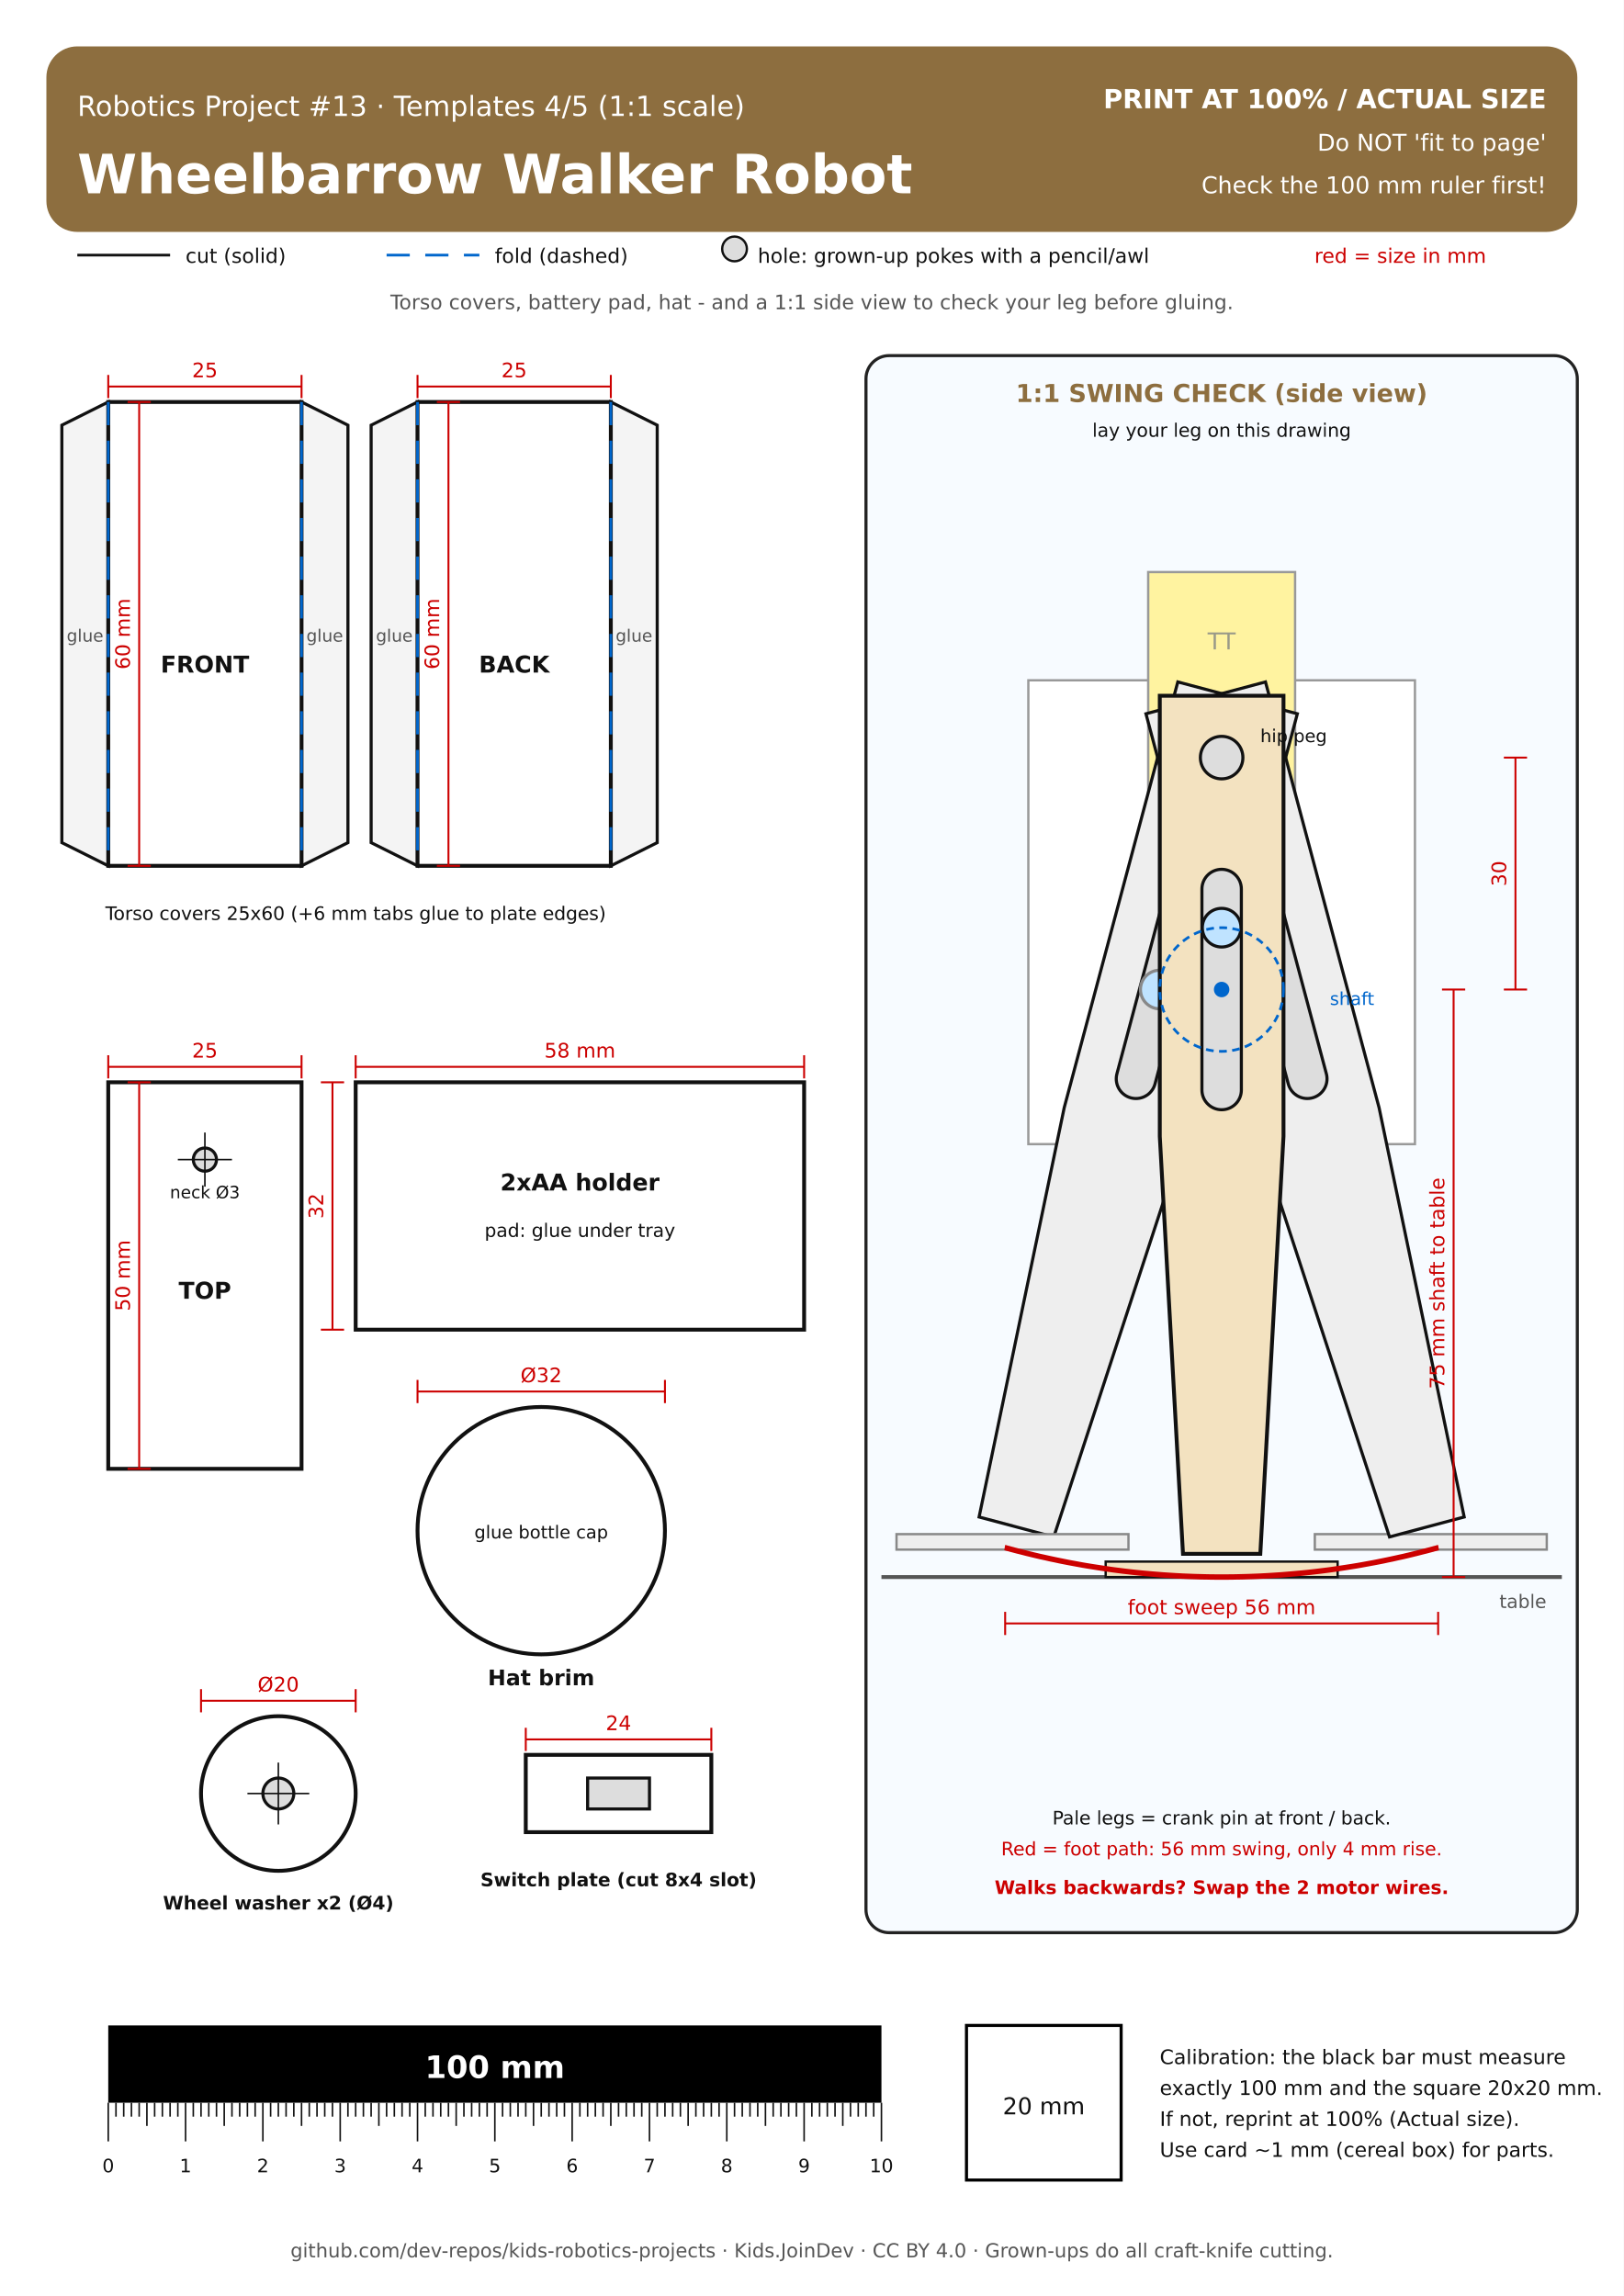
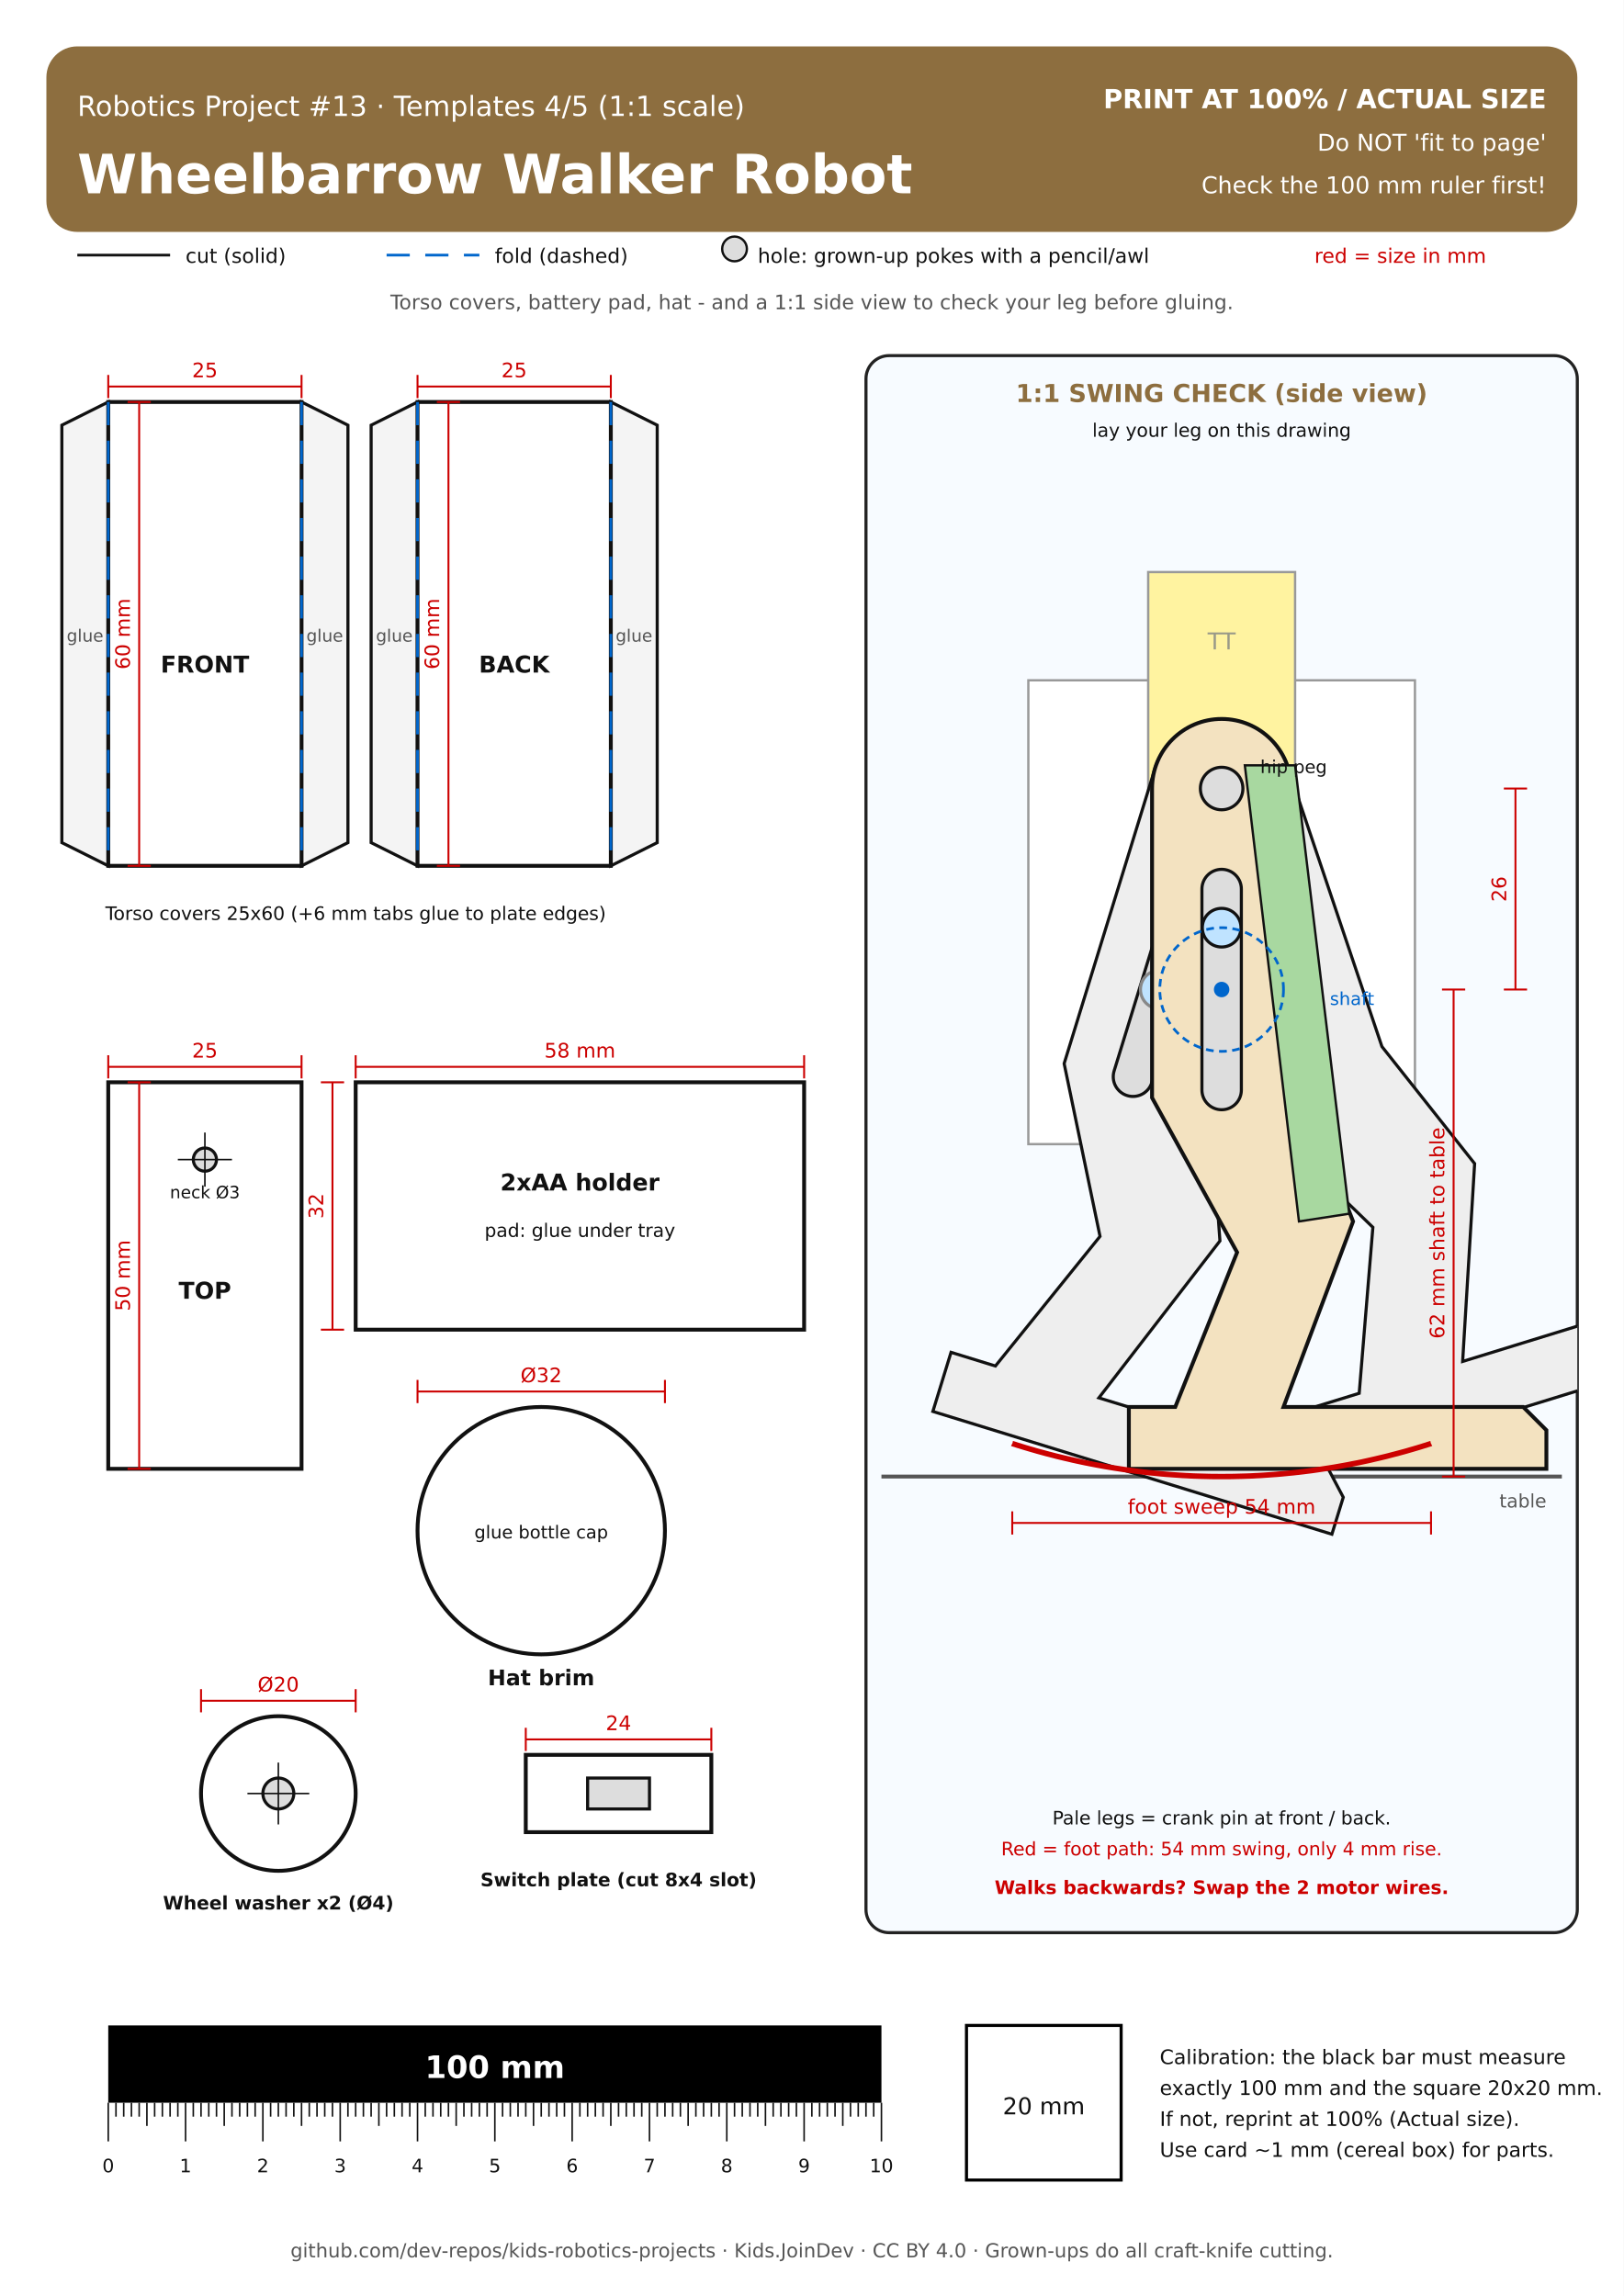
<svg xmlns="http://www.w3.org/2000/svg" width="210mm" height="297mm" viewBox="0 0 210 297">
  <rect width="210" height="297" fill="#fff" />
  <rect x="6" y="6" width="198" height="24" rx="4" fill="#8d6e3f" />
  <text x="10.00" y="15.00" font-size="3.6" text-anchor="start" fill="#fff" font-family="DejaVu Sans,sans-serif">Robotics Project #13 · Templates 4/5 (1:1 scale)</text>
  <text x="10.00" y="25.00" font-size="7" text-anchor="start" fill="#fff" font-family="DejaVu Sans,sans-serif" font-weight="bold">Wheelbarrow Walker Robot</text>
  <text x="200.00" y="14.00" font-size="3.4" text-anchor="end" fill="#fff" font-family="DejaVu Sans,sans-serif" font-weight="bold">PRINT AT 100% / ACTUAL SIZE</text>
  <text x="200.00" y="19.50" font-size="3" text-anchor="end" fill="#fff" font-family="DejaVu Sans,sans-serif">Do NOT 'fit to page'</text>
  <text x="200.00" y="25.00" font-size="3" text-anchor="end" fill="#fff" font-family="DejaVu Sans,sans-serif">Check the 100 mm ruler first!</text>
  <line x1="10.00" y1="33.00" x2="22.00" y2="33.00" stroke="#111" stroke-width="0.35" />
  <text x="24.00" y="34.00" font-size="2.6" text-anchor="start" fill="#111" font-family="DejaVu Sans,sans-serif">cut (solid)</text>
  <line x1="50.00" y1="33.00" x2="62.00" y2="33.00" stroke="#06c" stroke-width="0.35" stroke-dasharray="3 2" />
  <text x="64.00" y="34.00" font-size="2.6" text-anchor="start" fill="#111" font-family="DejaVu Sans,sans-serif">fold (dashed)</text>
  <circle cx="95" cy="32.2" r="1.6" fill="#ddd" stroke="#111" stroke-width=".3" />
  <text x="98.00" y="34.00" font-size="2.6" text-anchor="start" fill="#111" font-family="DejaVu Sans,sans-serif">hole: grown-up pokes with a pencil/awl</text>
  <text x="170.00" y="34.00" font-size="2.6" text-anchor="start" fill="#c00" font-family="DejaVu Sans,sans-serif">red = size in mm</text>
  <rect id="calbar" x="14" y="262" width="100" height="10" fill="#000" />
  <text x="64.00" y="268.80" font-size="4" text-anchor="middle" fill="#fff" font-family="DejaVu Sans,sans-serif" font-weight="bold">100 mm</text>
  <line x1="14.00" y1="272.00" x2="14.00" y2="277.00" stroke="#111" stroke-width="0.2" />
  <line x1="15.00" y1="272.00" x2="15.00" y2="273.80" stroke="#111" stroke-width="0.2" />
  <line x1="16.00" y1="272.00" x2="16.00" y2="273.80" stroke="#111" stroke-width="0.2" />
  <line x1="17.00" y1="272.00" x2="17.00" y2="273.80" stroke="#111" stroke-width="0.2" />
  <line x1="18.00" y1="272.00" x2="18.00" y2="273.80" stroke="#111" stroke-width="0.2" />
  <line x1="19.00" y1="272.00" x2="19.00" y2="275.00" stroke="#111" stroke-width="0.2" />
  <line x1="20.00" y1="272.00" x2="20.00" y2="273.80" stroke="#111" stroke-width="0.2" />
  <line x1="21.00" y1="272.00" x2="21.00" y2="273.80" stroke="#111" stroke-width="0.2" />
  <line x1="22.00" y1="272.00" x2="22.00" y2="273.80" stroke="#111" stroke-width="0.2" />
  <line x1="23.00" y1="272.00" x2="23.00" y2="273.80" stroke="#111" stroke-width="0.2" />
  <line x1="24.00" y1="272.00" x2="24.00" y2="277.00" stroke="#111" stroke-width="0.2" />
  <line x1="25.00" y1="272.00" x2="25.00" y2="273.80" stroke="#111" stroke-width="0.2" />
  <line x1="26.00" y1="272.00" x2="26.00" y2="273.80" stroke="#111" stroke-width="0.2" />
  <line x1="27.00" y1="272.00" x2="27.00" y2="273.80" stroke="#111" stroke-width="0.2" />
  <line x1="28.00" y1="272.00" x2="28.00" y2="273.80" stroke="#111" stroke-width="0.2" />
  <line x1="29.00" y1="272.00" x2="29.00" y2="275.00" stroke="#111" stroke-width="0.2" />
  <line x1="30.00" y1="272.00" x2="30.00" y2="273.80" stroke="#111" stroke-width="0.2" />
  <line x1="31.00" y1="272.00" x2="31.00" y2="273.80" stroke="#111" stroke-width="0.2" />
  <line x1="32.00" y1="272.00" x2="32.00" y2="273.80" stroke="#111" stroke-width="0.2" />
  <line x1="33.00" y1="272.00" x2="33.00" y2="273.80" stroke="#111" stroke-width="0.2" />
  <line x1="34.00" y1="272.00" x2="34.00" y2="277.00" stroke="#111" stroke-width="0.2" />
  <line x1="35.00" y1="272.00" x2="35.00" y2="273.80" stroke="#111" stroke-width="0.2" />
  <line x1="36.00" y1="272.00" x2="36.00" y2="273.80" stroke="#111" stroke-width="0.2" />
  <line x1="37.00" y1="272.00" x2="37.00" y2="273.80" stroke="#111" stroke-width="0.2" />
  <line x1="38.00" y1="272.00" x2="38.00" y2="273.80" stroke="#111" stroke-width="0.2" />
  <line x1="39.00" y1="272.00" x2="39.00" y2="275.00" stroke="#111" stroke-width="0.2" />
  <line x1="40.00" y1="272.00" x2="40.00" y2="273.80" stroke="#111" stroke-width="0.2" />
  <line x1="41.00" y1="272.00" x2="41.00" y2="273.80" stroke="#111" stroke-width="0.2" />
  <line x1="42.00" y1="272.00" x2="42.00" y2="273.80" stroke="#111" stroke-width="0.2" />
  <line x1="43.00" y1="272.00" x2="43.00" y2="273.80" stroke="#111" stroke-width="0.2" />
  <line x1="44.00" y1="272.00" x2="44.00" y2="277.00" stroke="#111" stroke-width="0.2" />
  <line x1="45.00" y1="272.00" x2="45.00" y2="273.80" stroke="#111" stroke-width="0.2" />
  <line x1="46.00" y1="272.00" x2="46.00" y2="273.80" stroke="#111" stroke-width="0.2" />
  <line x1="47.00" y1="272.00" x2="47.00" y2="273.80" stroke="#111" stroke-width="0.2" />
  <line x1="48.00" y1="272.00" x2="48.00" y2="273.80" stroke="#111" stroke-width="0.2" />
  <line x1="49.00" y1="272.00" x2="49.00" y2="275.00" stroke="#111" stroke-width="0.2" />
  <line x1="50.00" y1="272.00" x2="50.00" y2="273.80" stroke="#111" stroke-width="0.2" />
  <line x1="51.00" y1="272.00" x2="51.00" y2="273.80" stroke="#111" stroke-width="0.2" />
  <line x1="52.00" y1="272.00" x2="52.00" y2="273.80" stroke="#111" stroke-width="0.2" />
  <line x1="53.00" y1="272.00" x2="53.00" y2="273.80" stroke="#111" stroke-width="0.2" />
  <line x1="54.00" y1="272.00" x2="54.00" y2="277.00" stroke="#111" stroke-width="0.2" />
  <line x1="55.00" y1="272.00" x2="55.00" y2="273.80" stroke="#111" stroke-width="0.2" />
  <line x1="56.00" y1="272.00" x2="56.00" y2="273.80" stroke="#111" stroke-width="0.2" />
  <line x1="57.00" y1="272.00" x2="57.00" y2="273.80" stroke="#111" stroke-width="0.2" />
  <line x1="58.00" y1="272.00" x2="58.00" y2="273.80" stroke="#111" stroke-width="0.2" />
  <line x1="59.00" y1="272.00" x2="59.00" y2="275.00" stroke="#111" stroke-width="0.2" />
  <line x1="60.00" y1="272.00" x2="60.00" y2="273.80" stroke="#111" stroke-width="0.2" />
  <line x1="61.00" y1="272.00" x2="61.00" y2="273.80" stroke="#111" stroke-width="0.2" />
  <line x1="62.00" y1="272.00" x2="62.00" y2="273.80" stroke="#111" stroke-width="0.2" />
  <line x1="63.00" y1="272.00" x2="63.00" y2="273.80" stroke="#111" stroke-width="0.2" />
  <line x1="64.00" y1="272.00" x2="64.00" y2="277.00" stroke="#111" stroke-width="0.2" />
  <line x1="65.00" y1="272.00" x2="65.00" y2="273.80" stroke="#111" stroke-width="0.2" />
  <line x1="66.00" y1="272.00" x2="66.00" y2="273.80" stroke="#111" stroke-width="0.2" />
  <line x1="67.00" y1="272.00" x2="67.00" y2="273.80" stroke="#111" stroke-width="0.2" />
  <line x1="68.00" y1="272.00" x2="68.00" y2="273.80" stroke="#111" stroke-width="0.2" />
  <line x1="69.00" y1="272.00" x2="69.00" y2="275.00" stroke="#111" stroke-width="0.2" />
  <line x1="70.00" y1="272.00" x2="70.00" y2="273.80" stroke="#111" stroke-width="0.2" />
  <line x1="71.00" y1="272.00" x2="71.00" y2="273.80" stroke="#111" stroke-width="0.2" />
  <line x1="72.00" y1="272.00" x2="72.00" y2="273.80" stroke="#111" stroke-width="0.2" />
  <line x1="73.00" y1="272.00" x2="73.00" y2="273.80" stroke="#111" stroke-width="0.2" />
  <line x1="74.00" y1="272.00" x2="74.00" y2="277.00" stroke="#111" stroke-width="0.2" />
  <line x1="75.00" y1="272.00" x2="75.00" y2="273.80" stroke="#111" stroke-width="0.2" />
  <line x1="76.00" y1="272.00" x2="76.00" y2="273.80" stroke="#111" stroke-width="0.2" />
  <line x1="77.00" y1="272.00" x2="77.00" y2="273.80" stroke="#111" stroke-width="0.2" />
  <line x1="78.00" y1="272.00" x2="78.00" y2="273.80" stroke="#111" stroke-width="0.2" />
  <line x1="79.00" y1="272.00" x2="79.00" y2="275.00" stroke="#111" stroke-width="0.2" />
  <line x1="80.00" y1="272.00" x2="80.00" y2="273.80" stroke="#111" stroke-width="0.2" />
  <line x1="81.00" y1="272.00" x2="81.00" y2="273.80" stroke="#111" stroke-width="0.2" />
  <line x1="82.00" y1="272.00" x2="82.00" y2="273.80" stroke="#111" stroke-width="0.2" />
  <line x1="83.00" y1="272.00" x2="83.00" y2="273.80" stroke="#111" stroke-width="0.2" />
  <line x1="84.00" y1="272.00" x2="84.00" y2="277.00" stroke="#111" stroke-width="0.2" />
  <line x1="85.00" y1="272.00" x2="85.00" y2="273.80" stroke="#111" stroke-width="0.2" />
  <line x1="86.00" y1="272.00" x2="86.00" y2="273.80" stroke="#111" stroke-width="0.2" />
  <line x1="87.00" y1="272.00" x2="87.00" y2="273.80" stroke="#111" stroke-width="0.2" />
  <line x1="88.00" y1="272.00" x2="88.00" y2="273.80" stroke="#111" stroke-width="0.2" />
  <line x1="89.00" y1="272.00" x2="89.00" y2="275.00" stroke="#111" stroke-width="0.2" />
  <line x1="90.00" y1="272.00" x2="90.00" y2="273.80" stroke="#111" stroke-width="0.2" />
  <line x1="91.00" y1="272.00" x2="91.00" y2="273.80" stroke="#111" stroke-width="0.2" />
  <line x1="92.00" y1="272.00" x2="92.00" y2="273.80" stroke="#111" stroke-width="0.2" />
  <line x1="93.00" y1="272.00" x2="93.00" y2="273.80" stroke="#111" stroke-width="0.2" />
  <line x1="94.00" y1="272.00" x2="94.00" y2="277.00" stroke="#111" stroke-width="0.2" />
  <line x1="95.00" y1="272.00" x2="95.00" y2="273.80" stroke="#111" stroke-width="0.2" />
  <line x1="96.00" y1="272.00" x2="96.00" y2="273.80" stroke="#111" stroke-width="0.2" />
  <line x1="97.00" y1="272.00" x2="97.00" y2="273.80" stroke="#111" stroke-width="0.2" />
  <line x1="98.00" y1="272.00" x2="98.00" y2="273.80" stroke="#111" stroke-width="0.2" />
  <line x1="99.00" y1="272.00" x2="99.00" y2="275.00" stroke="#111" stroke-width="0.2" />
  <line x1="100.00" y1="272.00" x2="100.00" y2="273.80" stroke="#111" stroke-width="0.2" />
  <line x1="101.00" y1="272.00" x2="101.00" y2="273.80" stroke="#111" stroke-width="0.2" />
  <line x1="102.00" y1="272.00" x2="102.00" y2="273.80" stroke="#111" stroke-width="0.2" />
  <line x1="103.00" y1="272.00" x2="103.00" y2="273.80" stroke="#111" stroke-width="0.2" />
  <line x1="104.00" y1="272.00" x2="104.00" y2="277.00" stroke="#111" stroke-width="0.2" />
  <line x1="105.00" y1="272.00" x2="105.00" y2="273.80" stroke="#111" stroke-width="0.2" />
  <line x1="106.00" y1="272.00" x2="106.00" y2="273.80" stroke="#111" stroke-width="0.2" />
  <line x1="107.00" y1="272.00" x2="107.00" y2="273.80" stroke="#111" stroke-width="0.2" />
  <line x1="108.00" y1="272.00" x2="108.00" y2="273.80" stroke="#111" stroke-width="0.2" />
  <line x1="109.00" y1="272.00" x2="109.00" y2="275.00" stroke="#111" stroke-width="0.2" />
  <line x1="110.00" y1="272.00" x2="110.00" y2="273.80" stroke="#111" stroke-width="0.2" />
  <line x1="111.00" y1="272.00" x2="111.00" y2="273.80" stroke="#111" stroke-width="0.2" />
  <line x1="112.00" y1="272.00" x2="112.00" y2="273.80" stroke="#111" stroke-width="0.2" />
  <line x1="113.00" y1="272.00" x2="113.00" y2="273.80" stroke="#111" stroke-width="0.2" />
  <line x1="114.00" y1="272.00" x2="114.00" y2="277.00" stroke="#111" stroke-width="0.2" />
  <text x="14.00" y="281.00" font-size="2.4" text-anchor="middle" fill="#111" font-family="DejaVu Sans,sans-serif">0</text>
  <text x="24.00" y="281.00" font-size="2.4" text-anchor="middle" fill="#111" font-family="DejaVu Sans,sans-serif">1</text>
  <text x="34.00" y="281.00" font-size="2.4" text-anchor="middle" fill="#111" font-family="DejaVu Sans,sans-serif">2</text>
  <text x="44.00" y="281.00" font-size="2.4" text-anchor="middle" fill="#111" font-family="DejaVu Sans,sans-serif">3</text>
  <text x="54.00" y="281.00" font-size="2.4" text-anchor="middle" fill="#111" font-family="DejaVu Sans,sans-serif">4</text>
  <text x="64.00" y="281.00" font-size="2.4" text-anchor="middle" fill="#111" font-family="DejaVu Sans,sans-serif">5</text>
  <text x="74.00" y="281.00" font-size="2.4" text-anchor="middle" fill="#111" font-family="DejaVu Sans,sans-serif">6</text>
  <text x="84.00" y="281.00" font-size="2.4" text-anchor="middle" fill="#111" font-family="DejaVu Sans,sans-serif">7</text>
  <text x="94.00" y="281.00" font-size="2.4" text-anchor="middle" fill="#111" font-family="DejaVu Sans,sans-serif">8</text>
  <text x="104.00" y="281.00" font-size="2.4" text-anchor="middle" fill="#111" font-family="DejaVu Sans,sans-serif">9</text>
  <text x="114.00" y="281.00" font-size="2.4" text-anchor="middle" fill="#111" font-family="DejaVu Sans,sans-serif">10</text>
  <rect x="125" y="262" width="20" height="20" fill="none" stroke="#000" stroke-width=".4" />
  <text x="135.00" y="273.50" font-size="3" text-anchor="middle" fill="#111" font-family="DejaVu Sans,sans-serif">20 mm</text>
  <text x="150.00" y="267.00" font-size="2.6" text-anchor="start" fill="#111" font-family="DejaVu Sans,sans-serif">Calibration: the black bar must measure</text>
  <text x="150.00" y="271.00" font-size="2.6" text-anchor="start" fill="#111" font-family="DejaVu Sans,sans-serif">exactly 100 mm and the square 20x20 mm.</text>
  <text x="150.00" y="275.00" font-size="2.6" text-anchor="start" fill="#111" font-family="DejaVu Sans,sans-serif">If not, reprint at 100% (Actual size).</text>
  <text x="150.00" y="279.00" font-size="2.6" text-anchor="start" fill="#111" font-family="DejaVu Sans,sans-serif">Use card ~1 mm (cereal box) for parts.</text>
  <text x="105.00" y="292.00" font-size="2.5" text-anchor="middle" fill="#555" font-family="DejaVu Sans,sans-serif">github.com/dev-repos/kids-robotics-projects · Kids.JoinDev · CC BY 4.0 · Grown-ups do all craft-knife cutting.</text>
  <text x="105.00" y="40.00" font-size="2.6" text-anchor="middle" fill="#555" font-family="DejaVu Sans,sans-serif">Torso covers, battery pad, hat - and a 1:1 side view to check your leg before gluing.</text>
  <path d="M14.00,112.00 L8.00,109.00 L8.00,55.00 L14.00,52.00 Z" fill="#f4f4f4" stroke="#111" stroke-width="0.4" />
  <line x1="14.00" y1="112.00" x2="14.00" y2="52.00" stroke="#06c" stroke-width="0.35" stroke-dasharray="3 2" />
  <text x="11.00" y="83.00" font-size="2.2" text-anchor="middle" fill="#555" font-family="DejaVu Sans,sans-serif">glue</text>
  <path d="M39.00,52.00 L45.00,55.00 L45.00,109.00 L39.00,112.00 Z" fill="#f4f4f4" stroke="#111" stroke-width="0.4" />
  <line x1="39.00" y1="52.00" x2="39.00" y2="112.00" stroke="#06c" stroke-width="0.35" stroke-dasharray="3 2" />
  <text x="42.00" y="83.00" font-size="2.2" text-anchor="middle" fill="#555" font-family="DejaVu Sans,sans-serif">glue</text>
  <rect x="14" y="52" width="25" height="60" fill="#fff" stroke="#111" stroke-width=".5" />
  <line x1="14.00" y1="52.00" x2="14.00" y2="112.00" stroke="#06c" stroke-width="0.35" stroke-dasharray="3 2" />
  <line x1="39.00" y1="52.00" x2="39.00" y2="112.00" stroke="#06c" stroke-width="0.35" stroke-dasharray="3 2" />
  <text x="26.50" y="87.00" font-size="3" text-anchor="middle" fill="#111" font-family="DejaVu Sans,sans-serif" font-weight="bold">FRONT</text>
  <line x1="14.00" y1="50.00" x2="39.00" y2="50.00" stroke="#c00" stroke-width="0.25" />
  <line x1="14.00" y1="48.50" x2="14.00" y2="51.50" stroke="#c00" stroke-width="0.25" />
  <line x1="39.00" y1="48.50" x2="39.00" y2="51.50" stroke="#c00" stroke-width="0.25" />
  <text x="26.50" y="48.80" font-size="2.6" text-anchor="middle" fill="#c00" font-family="DejaVu Sans,sans-serif">25</text>
  <line x1="18.00" y1="52.00" x2="18.00" y2="112.00" stroke="#c00" stroke-width="0.25" />
  <line x1="16.50" y1="52.00" x2="19.50" y2="52.00" stroke="#c00" stroke-width="0.25" />
  <line x1="16.50" y1="112.00" x2="19.50" y2="112.00" stroke="#c00" stroke-width="0.25" />
  <text x="16.80" y="82.00" font-size="2.6" text-anchor="middle" fill="#c00" font-family="DejaVu Sans,sans-serif" transform="rotate(-90 16.80 82.00)">60 mm</text>
  <path d="M54.00,112.00 L48.00,109.00 L48.00,55.00 L54.00,52.00 Z" fill="#f4f4f4" stroke="#111" stroke-width="0.4" />
  <line x1="54.00" y1="112.00" x2="54.00" y2="52.00" stroke="#06c" stroke-width="0.35" stroke-dasharray="3 2" />
  <text x="51.00" y="83.00" font-size="2.2" text-anchor="middle" fill="#555" font-family="DejaVu Sans,sans-serif">glue</text>
  <path d="M79.00,52.00 L85.00,55.00 L85.00,109.00 L79.00,112.00 Z" fill="#f4f4f4" stroke="#111" stroke-width="0.4" />
  <line x1="79.00" y1="52.00" x2="79.00" y2="112.00" stroke="#06c" stroke-width="0.35" stroke-dasharray="3 2" />
  <text x="82.00" y="83.00" font-size="2.2" text-anchor="middle" fill="#555" font-family="DejaVu Sans,sans-serif">glue</text>
  <rect x="54" y="52" width="25" height="60" fill="#fff" stroke="#111" stroke-width=".5" />
  <line x1="54.00" y1="52.00" x2="54.00" y2="112.00" stroke="#06c" stroke-width="0.35" stroke-dasharray="3 2" />
  <line x1="79.00" y1="52.00" x2="79.00" y2="112.00" stroke="#06c" stroke-width="0.35" stroke-dasharray="3 2" />
  <text x="66.50" y="87.00" font-size="3" text-anchor="middle" fill="#111" font-family="DejaVu Sans,sans-serif" font-weight="bold">BACK</text>
  <line x1="54.00" y1="50.00" x2="79.00" y2="50.00" stroke="#c00" stroke-width="0.25" />
  <line x1="54.00" y1="48.50" x2="54.00" y2="51.50" stroke="#c00" stroke-width="0.25" />
  <line x1="79.00" y1="48.50" x2="79.00" y2="51.50" stroke="#c00" stroke-width="0.25" />
  <text x="66.50" y="48.80" font-size="2.6" text-anchor="middle" fill="#c00" font-family="DejaVu Sans,sans-serif">25</text>
  <line x1="58.00" y1="52.00" x2="58.00" y2="112.00" stroke="#c00" stroke-width="0.25" />
  <line x1="56.50" y1="52.00" x2="59.50" y2="52.00" stroke="#c00" stroke-width="0.25" />
  <line x1="56.50" y1="112.00" x2="59.50" y2="112.00" stroke="#c00" stroke-width="0.25" />
  <text x="56.80" y="82.00" font-size="2.6" text-anchor="middle" fill="#c00" font-family="DejaVu Sans,sans-serif" transform="rotate(-90 56.80 82.00)">60 mm</text>
  <text x="46.00" y="119.00" font-size="2.4" text-anchor="middle" fill="#111" font-family="DejaVu Sans,sans-serif">Torso covers 25x60 (+6 mm tabs glue to plate edges)</text>
  <rect x="14" y="140" width="25" height="50" fill="#fff" stroke="#111" stroke-width=".5" />
  <text x="26.50" y="168.00" font-size="3" text-anchor="middle" fill="#111" font-family="DejaVu Sans,sans-serif" font-weight="bold">TOP</text>
  <line x1="14.00" y1="138.00" x2="39.00" y2="138.00" stroke="#c00" stroke-width="0.25" />
  <line x1="14.00" y1="136.50" x2="14.00" y2="139.50" stroke="#c00" stroke-width="0.25" />
  <line x1="39.00" y1="136.50" x2="39.00" y2="139.50" stroke="#c00" stroke-width="0.25" />
  <text x="26.50" y="136.80" font-size="2.6" text-anchor="middle" fill="#c00" font-family="DejaVu Sans,sans-serif">25</text>
  <line x1="18.00" y1="140.00" x2="18.00" y2="190.00" stroke="#c00" stroke-width="0.25" />
  <line x1="16.50" y1="140.00" x2="19.50" y2="140.00" stroke="#c00" stroke-width="0.25" />
  <line x1="16.50" y1="190.00" x2="19.50" y2="190.00" stroke="#c00" stroke-width="0.25" />
  <text x="16.80" y="165.00" font-size="2.6" text-anchor="middle" fill="#c00" font-family="DejaVu Sans,sans-serif" transform="rotate(-90 16.80 165.00)">50 mm</text>
  <circle cx="26.50" cy="150.00" r="1.5" fill="#ddd" stroke="#111" stroke-width=".4" />
  <line x1="23.00" y1="150.00" x2="30.00" y2="150.00" stroke="#111" stroke-width="0.2" />
  <line x1="26.50" y1="146.50" x2="26.50" y2="153.50" stroke="#111" stroke-width="0.2" />
  <text x="26.50" y="155.00" font-size="2.2" text-anchor="middle" fill="#111" font-family="DejaVu Sans,sans-serif">neck Ø3</text>
  <rect x="46" y="140" width="58" height="32" fill="#fff" stroke="#111" stroke-width=".5" />
  <text x="75.00" y="154.00" font-size="3" text-anchor="middle" fill="#111" font-family="DejaVu Sans,sans-serif" font-weight="bold">2xAA holder</text>
  <text x="75.00" y="160.00" font-size="2.4" text-anchor="middle" fill="#111" font-family="DejaVu Sans,sans-serif">pad: glue under tray</text>
  <line x1="46.00" y1="138.00" x2="104.00" y2="138.00" stroke="#c00" stroke-width="0.25" />
  <line x1="46.00" y1="136.50" x2="46.00" y2="139.50" stroke="#c00" stroke-width="0.25" />
  <line x1="104.00" y1="136.50" x2="104.00" y2="139.50" stroke="#c00" stroke-width="0.25" />
  <text x="75.00" y="136.80" font-size="2.6" text-anchor="middle" fill="#c00" font-family="DejaVu Sans,sans-serif">58 mm</text>
  <line x1="43.00" y1="140.00" x2="43.00" y2="172.00" stroke="#c00" stroke-width="0.25" />
  <line x1="41.50" y1="140.00" x2="44.50" y2="140.00" stroke="#c00" stroke-width="0.25" />
  <line x1="41.50" y1="172.00" x2="44.50" y2="172.00" stroke="#c00" stroke-width="0.25" />
  <text x="41.80" y="156.00" font-size="2.6" text-anchor="middle" fill="#c00" font-family="DejaVu Sans,sans-serif" transform="rotate(-90 41.80 156.00)">32</text>
  <circle cx="70" cy="198" r="16" fill="#fff" stroke="#111" stroke-width=".5" />
  <text x="70.00" y="199.00" font-size="2.3" text-anchor="middle" fill="#111" font-family="DejaVu Sans,sans-serif">glue bottle cap</text>
  <line x1="54.00" y1="180.00" x2="86.00" y2="180.00" stroke="#c00" stroke-width="0.25" />
  <line x1="54.00" y1="178.50" x2="54.00" y2="181.50" stroke="#c00" stroke-width="0.25" />
  <line x1="86.00" y1="178.50" x2="86.00" y2="181.50" stroke="#c00" stroke-width="0.25" />
  <text x="70.00" y="178.80" font-size="2.6" text-anchor="middle" fill="#c00" font-family="DejaVu Sans,sans-serif">Ø32</text>
  <text x="70.00" y="218.00" font-size="2.8" text-anchor="middle" fill="#111" font-family="DejaVu Sans,sans-serif" font-weight="bold">Hat brim</text>
  <circle cx="36" cy="232" r="10" fill="#fff" stroke="#111" stroke-width=".5" />
  <circle cx="36.00" cy="232.00" r="2.0" fill="#ddd" stroke="#111" stroke-width=".4" />
  <line x1="32.00" y1="232.00" x2="40.00" y2="232.00" stroke="#111" stroke-width="0.2" />
  <line x1="36.00" y1="228.00" x2="36.00" y2="236.00" stroke="#111" stroke-width="0.2" />
  <line x1="26.00" y1="220.00" x2="46.00" y2="220.00" stroke="#c00" stroke-width="0.25" />
  <line x1="26.00" y1="218.50" x2="26.00" y2="221.50" stroke="#c00" stroke-width="0.25" />
  <line x1="46.00" y1="218.50" x2="46.00" y2="221.50" stroke="#c00" stroke-width="0.25" />
  <text x="36.00" y="218.80" font-size="2.6" text-anchor="middle" fill="#c00" font-family="DejaVu Sans,sans-serif">Ø20</text>
  <text x="36.00" y="247.00" font-size="2.4" text-anchor="middle" fill="#111" font-family="DejaVu Sans,sans-serif" font-weight="bold">Wheel washer x2 (Ø4)</text>
  <rect x="68" y="227" width="24" height="10" fill="#fff" stroke="#111" stroke-width=".5" />
  <rect x="76" y="230" width="8" height="4" fill="#ddd" stroke="#111" stroke-width=".4" />
  <line x1="68.00" y1="225.00" x2="92.00" y2="225.00" stroke="#c00" stroke-width="0.25" />
  <line x1="68.00" y1="223.50" x2="68.00" y2="226.50" stroke="#c00" stroke-width="0.25" />
  <line x1="92.00" y1="223.50" x2="92.00" y2="226.50" stroke="#c00" stroke-width="0.25" />
  <text x="80.00" y="223.80" font-size="2.6" text-anchor="middle" fill="#c00" font-family="DejaVu Sans,sans-serif">24</text>
  <text x="80.00" y="244.00" font-size="2.4" text-anchor="middle" fill="#111" font-family="DejaVu Sans,sans-serif" font-weight="bold">Switch plate (cut 8x4 slot)</text>
  <rect x="112" y="46" width="92" height="204" rx="3" fill="#f7fbff" stroke="#222" stroke-width=".4" />
  <text x="158.00" y="52.00" font-size="3.2" text-anchor="middle" fill="#8d6e3f" font-family="DejaVu Sans,sans-serif" font-weight="bold">1:1 SWING CHECK (side view)</text>
  <text x="158.00" y="56.50" font-size="2.4" text-anchor="middle" fill="#111" font-family="DejaVu Sans,sans-serif">lay your leg on this drawing</text>
  <rect x="133" y="88" width="50" height="60" fill="#fff" stroke="#999" stroke-width=".3" />
  <rect x="148.5" y="74" width="19" height="66" fill="#fff3a0" stroke="#999" stroke-width=".3" />
  <text x="158.00" y="84.00" font-size="3" text-anchor="middle" fill="#998" font-family="DejaVu Sans,sans-serif">TT</text>
-   <line x1="114.00" y1="204.00" x2="202.00" y2="204.00" stroke="#555" stroke-width="0.5" />
-   <text x="200.00" y="208.00" font-size="2.4" text-anchor="end" fill="#555" font-family="DejaVu Sans,sans-serif">table</text>
-   <path d="M152.33,88.21 L167.79,92.33 L153.10,147.41 L136.29,198.81 L126.63,196.23 L137.64,143.28 Z" fill="#eee" stroke="#111" stroke-width="0.4" />
-   <line x1="153.62" y1="114.43" x2="146.92" y2="139.55" stroke="#111" stroke-width="5.5" stroke-linecap="round" />
-   <line x1="153.62" y1="114.43" x2="146.92" y2="139.55" stroke="#ddd" stroke-width="4.7" stroke-linecap="round" />
-   <circle cx="158.00" cy="98.00" r="2.75" fill="#ddd" stroke="#111" stroke-width=".4" />
-   <circle cx="166.00" cy="128.00" r="2.5" fill="#bfe3ff" stroke="#888" stroke-width=".4" />
-   <rect x="170.05" y="198.45" width="30" height="2" fill="#eee" stroke="#888" stroke-width=".3" />
-   <path d="M148.21,92.33 L163.67,88.21 L178.36,143.28 L189.37,196.23 L179.71,198.81 L162.90,147.41 Z" fill="#eee" stroke="#111" stroke-width="0.4" />
-   <line x1="162.38" y1="114.43" x2="169.08" y2="139.55" stroke="#111" stroke-width="5.5" stroke-linecap="round" />
-   <line x1="162.38" y1="114.43" x2="169.08" y2="139.55" stroke="#ddd" stroke-width="4.7" stroke-linecap="round" />
-   <circle cx="158.00" cy="98.00" r="2.75" fill="#ddd" stroke="#111" stroke-width=".4" />
-   <circle cx="150.00" cy="128.00" r="2.5" fill="#bfe3ff" stroke="#888" stroke-width=".4" />
-   <rect x="115.95" y="198.45" width="30" height="2" fill="#eee" stroke="#888" stroke-width=".3" />
-   <path d="M150.00,90.00 L166.00,90.00 L166.00,147.00 L163.00,201.00 L153.00,201.00 L150.00,147.00 Z" fill="#f3e2c0" stroke="#111" stroke-width="0.5" />
-   <line x1="158.00" y1="115.00" x2="158.00" y2="141.00" stroke="#111" stroke-width="5.5" stroke-linecap="round" />
-   <line x1="158.00" y1="115.00" x2="158.00" y2="141.00" stroke="#ddd" stroke-width="4.7" stroke-linecap="round" />
-   <circle cx="158.00" cy="98.00" r="2.75" fill="#ddd" stroke="#111" stroke-width=".4" />
-   <circle cx="158.00" cy="120.00" r="2.5" fill="#bfe3ff" stroke="#111" stroke-width=".4" />
-   <rect x="143.00" y="202.00" width="30" height="2" fill="#f3e2c0" stroke="#111" stroke-width=".3" />
+   <line x1="114.00" y1="191.00" x2="202.00" y2="191.00" stroke="#555" stroke-width="0.5" />
+   <text x="200.00" y="195.00" font-size="2.4" text-anchor="end" fill="#555" font-family="DejaVu Sans,sans-serif">table</text>
+   <defs>
+     <clipPath id="ck">
+       <rect x="112" y="60" width="92" height="190" />
+     </clipPath>
+   </defs>
+   <g clip-path="url(#ck)">
+     <path d="M166.60,99.35 L178.73,135.38 L190.72,150.52 L189.17,176.11 L218.80,166.99 L222.55,168.98 L224.02,173.76 L172.41,189.64 L170.06,181.99 L175.79,180.23 L177.56,158.76 L161.16,142.88 L149.40,104.65 A9,9 0 0,1 166.60,99.35 Z" fill="#eee" stroke="#111" stroke-width="0.4" />
+     <line x1="161.82" y1="114.43" x2="169.47" y2="139.28" stroke="#111" stroke-width="5.5" stroke-linecap="round" />
+     <line x1="161.82" y1="114.43" x2="169.47" y2="139.28" stroke="#ddd" stroke-width="4.7" stroke-linecap="round" />
+     <circle cx="158.00" cy="102.00" r="2.75" fill="#ddd" stroke="#111" stroke-width=".4" />
+     <circle cx="166.00" cy="128.00" r="2.5" fill="#bfe3ff" stroke="#888" stroke-width=".4" />
+     <path d="M166.60,104.65 L156.38,141.26 L157.78,160.52 L142.12,180.82 L171.75,189.93 L173.73,193.68 L172.26,198.46 L120.65,182.58 L123.00,174.93 L128.74,176.70 L142.27,159.93 L137.63,137.58 L149.40,99.35 A9,9 0 0,1 166.60,104.65 Z" fill="#eee" stroke="#111" stroke-width="0.4" />
+     <line x1="154.18" y1="114.43" x2="146.53" y2="139.28" stroke="#111" stroke-width="5.5" stroke-linecap="round" />
+     <line x1="154.18" y1="114.43" x2="146.53" y2="139.28" stroke="#ddd" stroke-width="4.7" stroke-linecap="round" />
+     <circle cx="158.00" cy="102.00" r="2.75" fill="#ddd" stroke="#111" stroke-width=".4" />
+     <circle cx="150.00" cy="128.00" r="2.5" fill="#bfe3ff" stroke="#888" stroke-width=".4" />
+     <path d="M167.00,102.00 L168.00,140.00 L175.00,158.00 L166.00,182.00 L197.00,182.00 L200.00,185.00 L200.00,190.00 L146.00,190.00 L146.00,182.00 L152.00,182.00 L160.00,162.00 L149.00,142.00 L149.00,102.00 A9,9 0 0,1 167.00,102.00 Z" fill="#f3e2c0" stroke="#111" stroke-width="0.5" />
+     <path d="M161.00,99.00 L167.50,99.00 L174.50,157.00 L168.00,158.00 Z" fill="#a8d8a0" stroke="#111" stroke-width=".3" />
+     <line x1="158.00" y1="115.00" x2="158.00" y2="141.00" stroke="#111" stroke-width="5.5" stroke-linecap="round" />
+     <line x1="158.00" y1="115.00" x2="158.00" y2="141.00" stroke="#ddd" stroke-width="4.7" stroke-linecap="round" />
+     <circle cx="158.00" cy="102.00" r="2.75" fill="#ddd" stroke="#111" stroke-width=".4" />
+     <circle cx="158.00" cy="120.00" r="2.5" fill="#bfe3ff" stroke="#111" stroke-width=".4" />
+   </g>
  <circle cx="158" cy="128" r="8" fill="none" stroke="#06c" stroke-width=".35" stroke-dasharray="1 .7" />
  <circle cx="158" cy="128" r="1" fill="#06c" />
-   <path d="M185.05,200.45 L185.28,200.40 L185.47,200.34 L185.64,200.30 L185.77,200.26 L185.88,200.23 L185.95,200.21 L185.99,200.20 L186.00,200.20 L185.97,200.21 L185.91,200.22 L185.81,200.25 L185.68,200.29 L185.50,200.33 L185.29,200.39 L185.04,200.46 L184.74,200.54 L184.40,200.63 L184.02,200.72 L183.60,200.83 L183.13,200.95 L182.62,201.07 L182.06,201.21 L181.46,201.35 L180.81,201.49 L180.11,201.65 L179.37,201.80 L178.58,201.96 L177.74,202.13 L176.86,202.29 L175.94,202.46 L174.97,202.62 L173.96,202.78 L172.90,202.94 L171.81,203.09 L170.69,203.23 L169.52,203.37 L168.33,203.49 L167.10,203.60 L165.85,203.71 L164.58,203.79 L163.29,203.87 L161.98,203.92 L160.66,203.97 L159.33,203.99 L158.00,204.00 L156.67,203.99 L155.34,203.97 L154.02,203.92 L152.71,203.87 L151.42,203.79 L150.15,203.71 L148.90,203.60 L147.67,203.49 L146.48,203.37 L145.31,203.23 L144.19,203.09 L143.10,202.94 L142.04,202.78 L141.03,202.62 L140.06,202.46 L139.14,202.29 L138.26,202.13 L137.42,201.96 L136.63,201.80 L135.89,201.65 L135.19,201.49 L134.54,201.35 L133.94,201.21 L133.38,201.07 L132.87,200.95 L132.40,200.83 L131.98,200.72 L131.60,200.63 L131.26,200.54 L130.96,200.46 L130.71,200.39 L130.50,200.33 L130.32,200.29 L130.19,200.25 L130.09,200.22 L130.03,200.21 L130.00,200.20 L130.01,200.20 L130.05,200.21 L130.12,200.23 L130.23,200.26 L130.36,200.30 L130.53,200.34 L130.72,200.40 L130.95,200.45 L131.19,200.52 L131.47,200.59 L131.77,200.67 L132.09,200.75 L132.44,200.84 L132.81,200.93 L133.20,201.03 L133.61,201.13 L134.05,201.23 L134.50,201.34 L134.97,201.44 L135.46,201.55 L135.97,201.66 L136.49,201.77 L137.03,201.89 L137.59,202.00 L138.16,202.11 L138.75,202.22 L139.35,202.33 L139.96,202.44 L140.59,202.55 L141.22,202.65 L141.87,202.75 L142.53,202.85 L143.20,202.95 L143.88,203.05 L144.57,203.14 L145.27,203.23 L145.98,203.31 L146.69,203.39 L147.41,203.47 L148.14,203.54 L148.88,203.60 L149.62,203.66 L150.36,203.72 L151.11,203.77 L151.87,203.82 L152.63,203.86 L153.39,203.90 L154.15,203.93 L154.92,203.95 L155.69,203.97 L156.46,203.99 L157.23,204.00 L158.00,204.00 L158.77,204.00 L159.54,203.99 L160.31,203.97 L161.08,203.95 L161.85,203.93 L162.61,203.90 L163.37,203.86 L164.13,203.82 L164.89,203.77 L165.64,203.72 L166.38,203.66 L167.12,203.60 L167.86,203.54 L168.59,203.47 L169.31,203.39 L170.02,203.31 L170.73,203.23 L171.43,203.14 L172.12,203.05 L172.80,202.95 L173.47,202.85 L174.13,202.75 L174.78,202.65 L175.41,202.55 L176.04,202.44 L176.65,202.33 L177.25,202.22 L177.84,202.11 L178.41,202.00 L178.97,201.89 L179.51,201.77 L180.03,201.66 L180.54,201.55 L181.03,201.44 L181.50,201.34 L181.95,201.23 L182.39,201.13 L182.80,201.03 L183.19,200.93 L183.56,200.84 L183.91,200.75 L184.23,200.67 L184.53,200.59 L184.81,200.52" fill="none" stroke="#c00" stroke-width=".7" />
-   <line x1="130.00" y1="210.00" x2="186.00" y2="210.00" stroke="#c00" stroke-width="0.25" />
-   <line x1="130.00" y1="208.50" x2="130.00" y2="211.50" stroke="#c00" stroke-width="0.25" />
-   <line x1="186.00" y1="208.50" x2="186.00" y2="211.50" stroke="#c00" stroke-width="0.25" />
-   <text x="158.00" y="208.80" font-size="2.6" text-anchor="middle" fill="#c00" font-family="DejaVu Sans,sans-serif">foot sweep 56 mm</text>
+   <path d="M183.88,187.11 L184.12,187.03 L184.34,186.97 L184.53,186.91 L184.69,186.85 L184.83,186.81 L184.94,186.78 L185.01,186.75 L185.06,186.74 L185.08,186.73 L185.06,186.74 L185.01,186.75 L184.92,186.78 L184.80,186.82 L184.63,186.87 L184.43,186.94 L184.19,187.01 L183.91,187.10 L183.59,187.20 L183.22,187.31 L182.81,187.43 L182.35,187.56 L181.85,187.71 L181.29,187.86 L180.69,188.02 L180.05,188.19 L179.35,188.37 L178.60,188.55 L177.80,188.74 L176.96,188.93 L176.06,189.13 L175.12,189.32 L174.13,189.51 L173.09,189.70 L172.01,189.88 L170.89,190.05 L169.72,190.22 L168.52,190.37 L167.29,190.51 L166.02,190.63 L164.73,190.74 L163.41,190.83 L162.07,190.91 L160.72,190.96 L159.36,190.99 L158.00,191.00 L156.64,190.99 L155.28,190.96 L153.93,190.91 L152.59,190.83 L151.27,190.74 L149.98,190.63 L148.71,190.51 L147.48,190.37 L146.28,190.22 L145.11,190.05 L143.99,189.88 L142.91,189.70 L141.87,189.51 L140.88,189.32 L139.94,189.13 L139.04,188.93 L138.20,188.74 L137.40,188.55 L136.65,188.37 L135.95,188.19 L135.31,188.02 L134.71,187.86 L134.15,187.71 L133.65,187.56 L133.19,187.43 L132.78,187.31 L132.41,187.20 L132.09,187.10 L131.81,187.01 L131.57,186.94 L131.37,186.87 L131.20,186.82 L131.08,186.78 L130.99,186.75 L130.94,186.74 L130.92,186.73 L130.94,186.74 L130.99,186.75 L131.06,186.78 L131.17,186.81 L131.31,186.85 L131.47,186.91 L131.66,186.97 L131.88,187.03 L132.12,187.11 L132.39,187.19 L132.68,187.28 L132.99,187.37 L133.32,187.47 L133.67,187.57 L134.05,187.68 L134.44,187.79 L134.85,187.90 L135.28,188.02 L135.73,188.13 L136.19,188.25 L136.67,188.38 L137.17,188.50 L137.67,188.62 L138.20,188.74 L138.74,188.87 L139.29,188.99 L139.85,189.11 L140.42,189.23 L141.01,189.34 L141.61,189.46 L142.21,189.57 L142.83,189.68 L143.46,189.79 L144.09,189.89 L144.74,189.99 L145.39,190.09 L146.05,190.18 L146.71,190.27 L147.39,190.36 L148.07,190.44 L148.75,190.51 L149.44,190.58 L150.14,190.65 L150.84,190.71 L151.54,190.76 L152.25,190.81 L152.96,190.86 L153.68,190.89 L154.39,190.93 L155.11,190.95 L155.83,190.97 L156.55,190.99 L157.28,191.00 L158.00,191.00 L158.72,191.00 L159.45,190.99 L160.17,190.97 L160.89,190.95 L161.61,190.93 L162.32,190.89 L163.04,190.86 L163.75,190.81 L164.46,190.76 L165.16,190.71 L165.86,190.65 L166.56,190.58 L167.25,190.51 L167.93,190.44 L168.61,190.36 L169.29,190.27 L169.95,190.18 L170.61,190.09 L171.26,189.99 L171.91,189.89 L172.54,189.79 L173.17,189.68 L173.79,189.57 L174.39,189.46 L174.99,189.34 L175.58,189.23 L176.15,189.11 L176.71,188.99 L177.26,188.87 L177.80,188.74 L178.33,188.62 L178.83,188.50 L179.33,188.38 L179.81,188.25 L180.27,188.13 L180.72,188.02 L181.15,187.90 L181.56,187.79 L181.95,187.68 L182.33,187.57 L182.68,187.47 L183.01,187.37 L183.32,187.28 L183.61,187.19" fill="none" stroke="#c00" stroke-width=".7" />
+   <line x1="130.92" y1="197.00" x2="185.08" y2="197.00" stroke="#c00" stroke-width="0.25" />
+   <line x1="130.92" y1="195.50" x2="130.92" y2="198.50" stroke="#c00" stroke-width="0.25" />
+   <line x1="185.08" y1="195.50" x2="185.08" y2="198.50" stroke="#c00" stroke-width="0.25" />
+   <text x="158.00" y="195.80" font-size="2.6" text-anchor="middle" fill="#c00" font-family="DejaVu Sans,sans-serif">foot sweep 54 mm</text>
  <text x="172.00" y="130.00" font-size="2.3" text-anchor="start" fill="#06c" font-family="DejaVu Sans,sans-serif">shaft</text>
-   <text x="163.00" y="96.00" font-size="2.3" text-anchor="start" fill="#111" font-family="DejaVu Sans,sans-serif">hip peg</text>
-   <line x1="188.00" y1="128.00" x2="188.00" y2="204.00" stroke="#c00" stroke-width="0.25" />
+   <text x="163.00" y="100.00" font-size="2.3" text-anchor="start" fill="#111" font-family="DejaVu Sans,sans-serif">hip peg</text>
+   <line x1="188.00" y1="128.00" x2="188.00" y2="191.00" stroke="#c00" stroke-width="0.25" />
  <line x1="186.50" y1="128.00" x2="189.50" y2="128.00" stroke="#c00" stroke-width="0.25" />
-   <line x1="186.50" y1="204.00" x2="189.50" y2="204.00" stroke="#c00" stroke-width="0.25" />
-   <text x="186.80" y="166.00" font-size="2.6" text-anchor="middle" fill="#c00" font-family="DejaVu Sans,sans-serif" transform="rotate(-90 186.80 166.00)">75 mm shaft to table</text>
-   <line x1="196.00" y1="98.00" x2="196.00" y2="128.00" stroke="#c00" stroke-width="0.25" />
-   <line x1="194.50" y1="98.00" x2="197.50" y2="98.00" stroke="#c00" stroke-width="0.25" />
+   <line x1="186.50" y1="191.00" x2="189.50" y2="191.00" stroke="#c00" stroke-width="0.25" />
+   <text x="186.80" y="159.50" font-size="2.6" text-anchor="middle" fill="#c00" font-family="DejaVu Sans,sans-serif" transform="rotate(-90 186.80 159.50)">62 mm shaft to table</text>
+   <line x1="196.00" y1="102.00" x2="196.00" y2="128.00" stroke="#c00" stroke-width="0.25" />
+   <line x1="194.50" y1="102.00" x2="197.50" y2="102.00" stroke="#c00" stroke-width="0.25" />
  <line x1="194.50" y1="128.00" x2="197.50" y2="128.00" stroke="#c00" stroke-width="0.25" />
-   <text x="194.80" y="113.00" font-size="2.6" text-anchor="middle" fill="#c00" font-family="DejaVu Sans,sans-serif" transform="rotate(-90 194.80 113.00)">30</text>
+   <text x="194.80" y="115.00" font-size="2.6" text-anchor="middle" fill="#c00" font-family="DejaVu Sans,sans-serif" transform="rotate(-90 194.80 115.00)">26</text>
  <text x="158.00" y="236.00" font-size="2.4" text-anchor="middle" fill="#111" font-family="DejaVu Sans,sans-serif">Pale legs = crank pin at front / back.</text>
-   <text x="158.00" y="240.00" font-size="2.4" text-anchor="middle" fill="#c00" font-family="DejaVu Sans,sans-serif">Red = foot path: 56 mm swing, only 4 mm rise.</text>
+   <text x="158.00" y="240.00" font-size="2.4" text-anchor="middle" fill="#c00" font-family="DejaVu Sans,sans-serif">Red = foot path: 54 mm swing, only 4 mm rise.</text>
  <text x="158.00" y="245.00" font-size="2.4" text-anchor="middle" fill="#c00" font-family="DejaVu Sans,sans-serif" font-weight="bold">Walks backwards? Swap the 2 motor wires.</text>
</svg>
